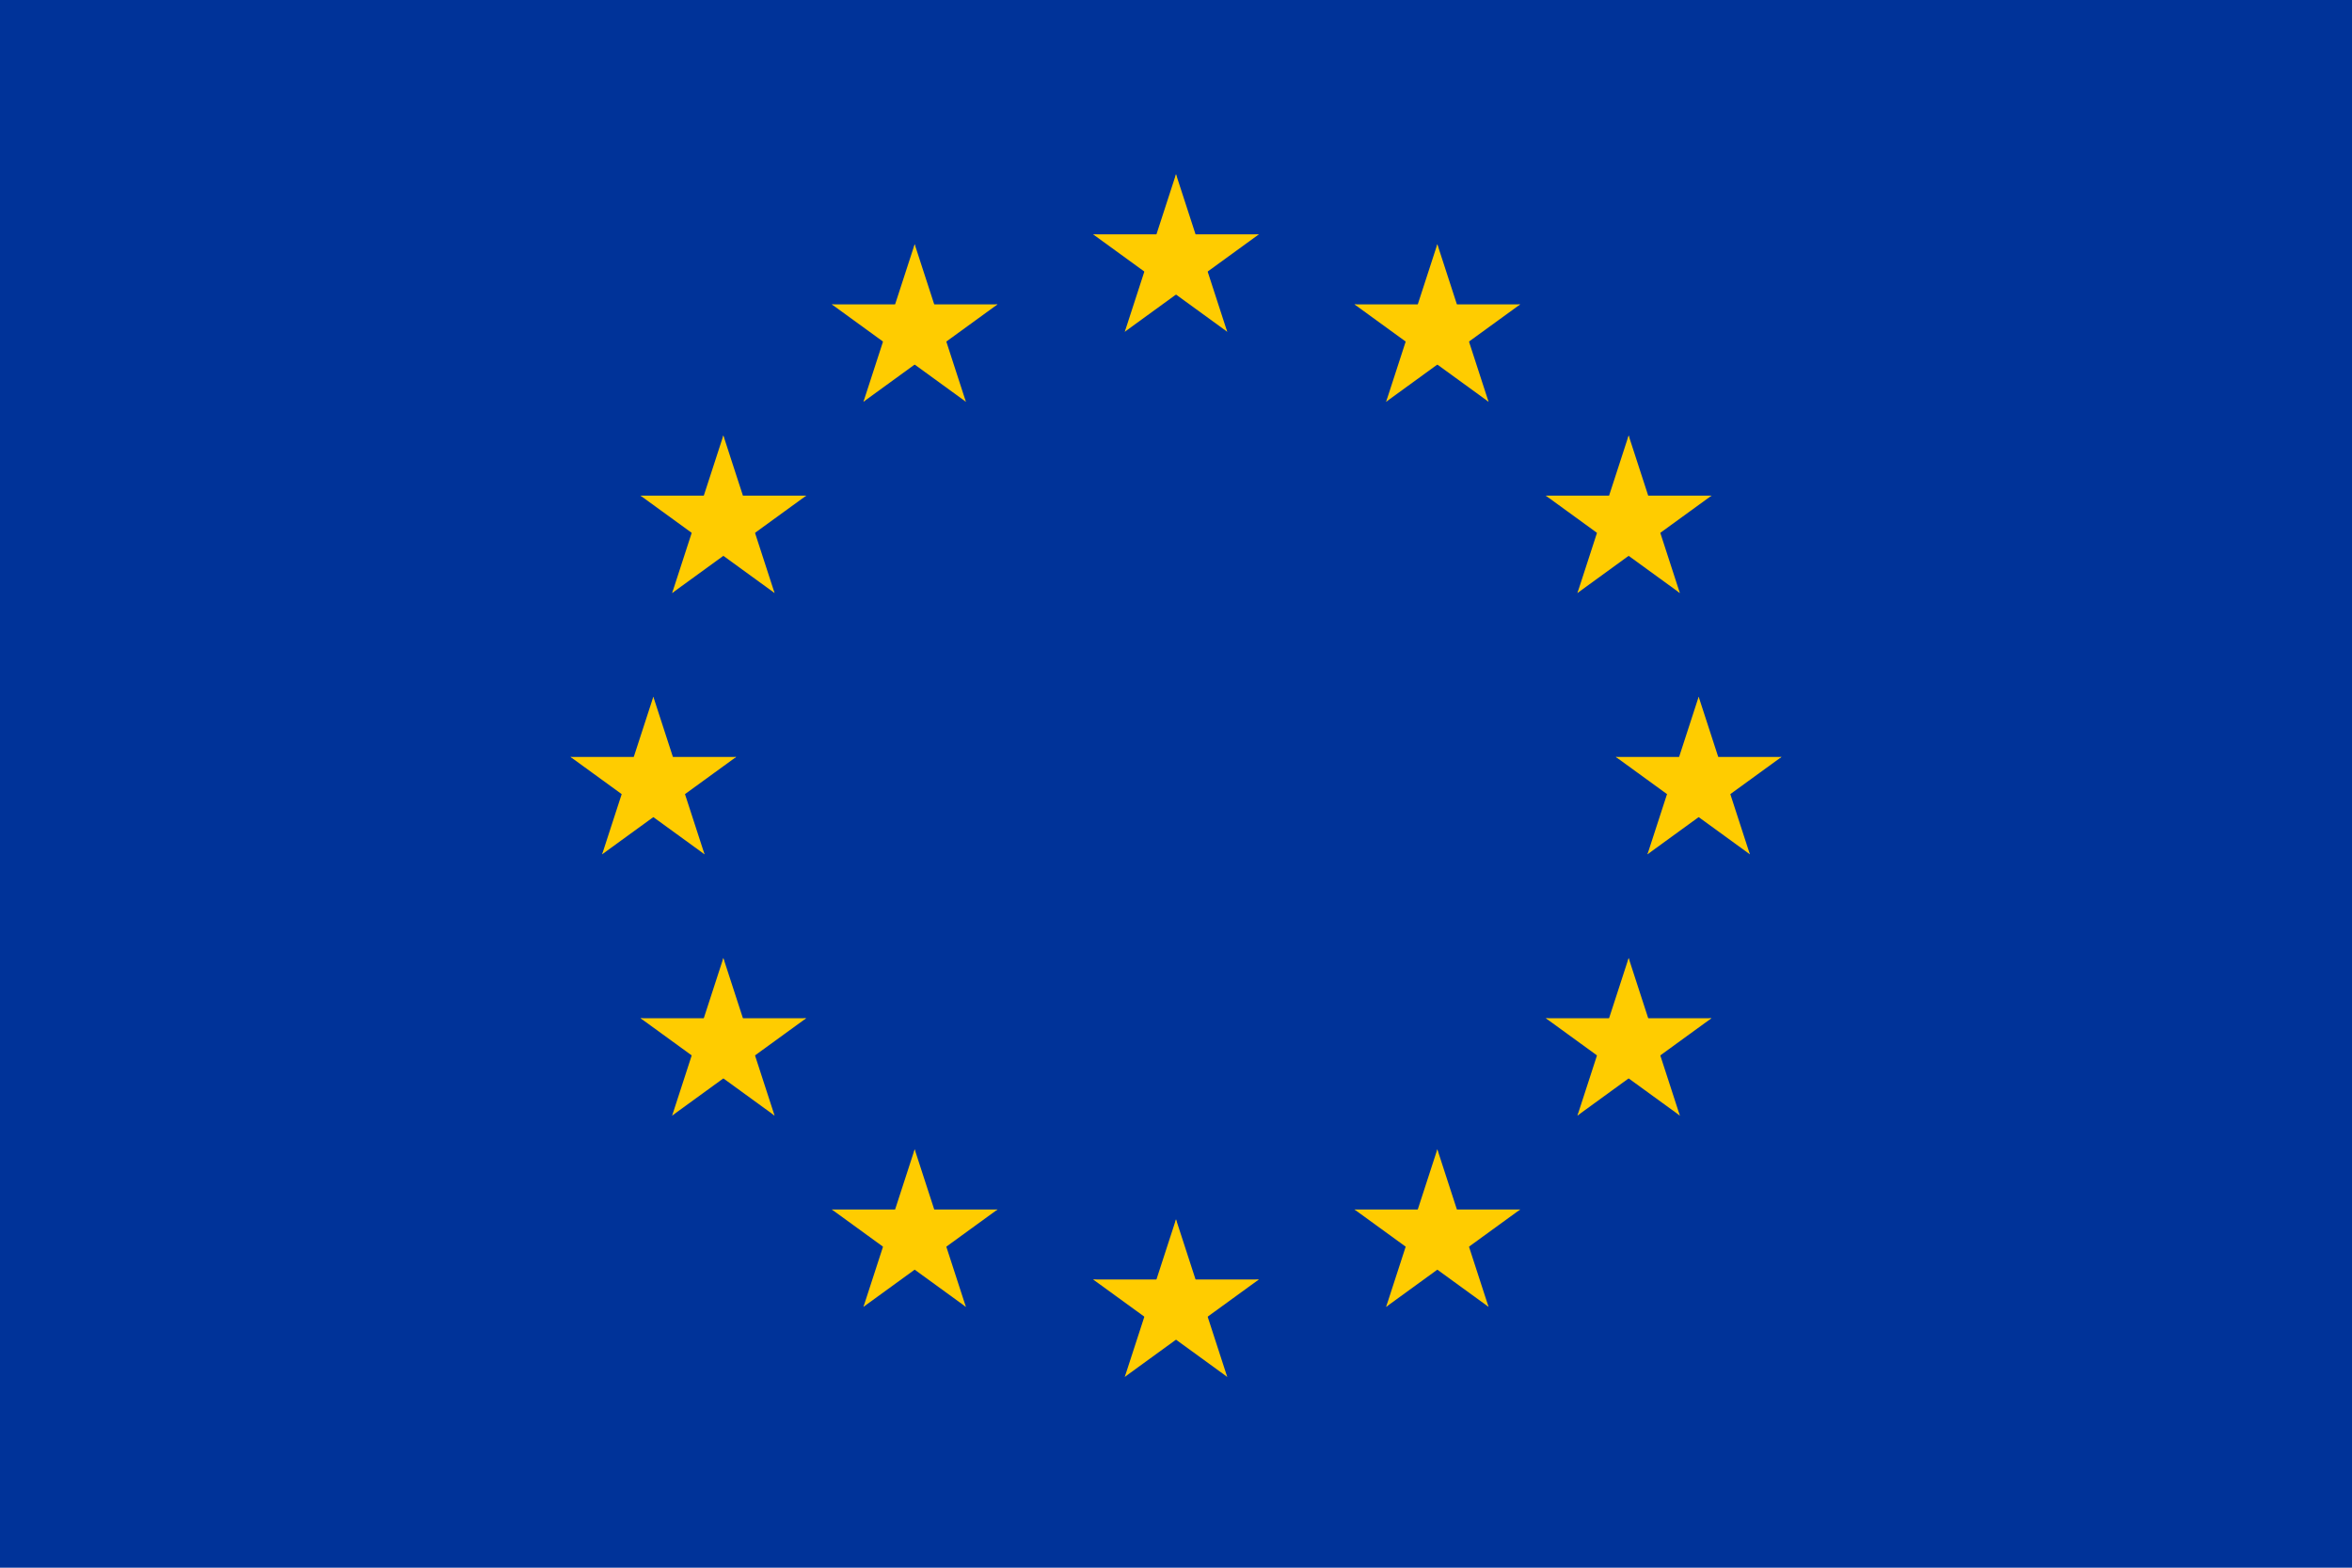
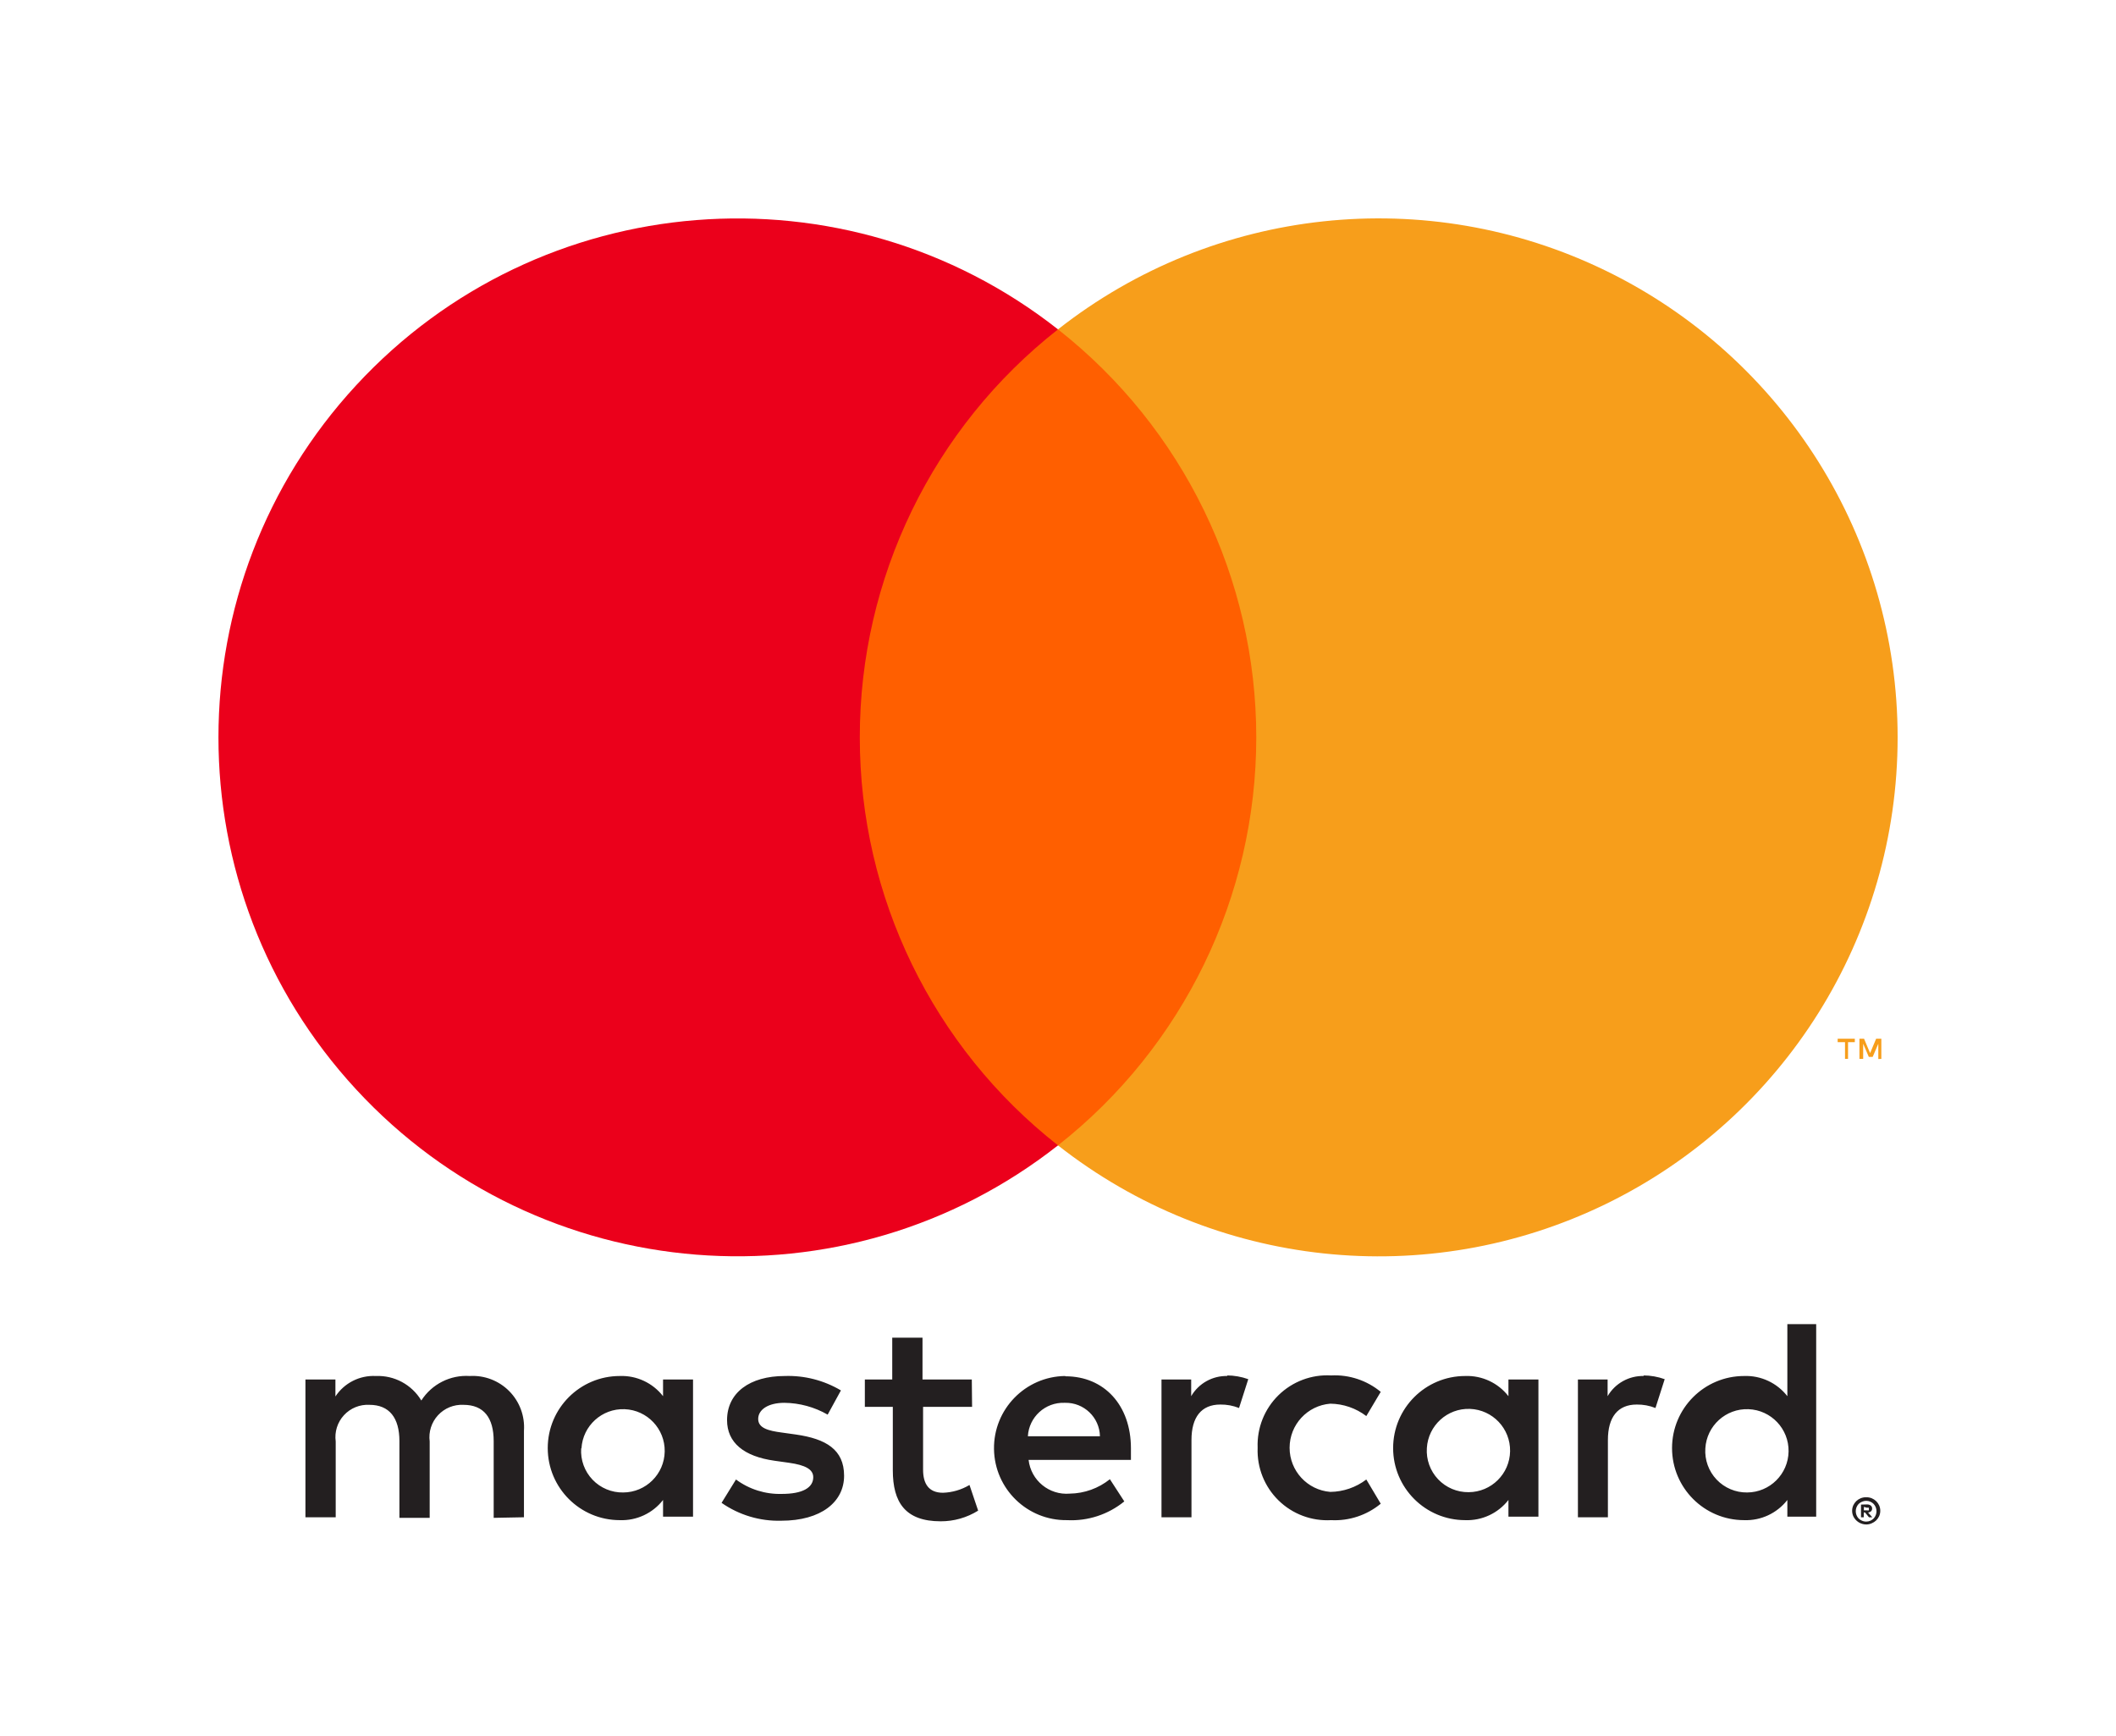
- <svg xmlns="http://www.w3.org/2000/svg" xmlns:xlink="http://www.w3.org/1999/xlink" version="1.1" width="810" height="540">
+ <svg xmlns="http://www.w3.org/2000/svg" viewBox="0 0 146.8 120.41">
  <defs>
-     <g id="s">
-       <g id="c">
-         <path id="t" d="M0,0v1h0.5z" transform="translate(0,-1)rotate(18)" />
-         <use xlink:href="#t" transform="scale(-1,1)" />
+     <style>.cls-1{fill:none;}.cls-2{fill:#231f20;}.cls-3{fill:#ff5f00;}.cls-4{fill:#eb001b;}.cls-5{fill:#f79e1b;}</style>
+   </defs>
+   <g id="Layer_2" data-name="Layer 2">
+     <g id="Layer_1-2" data-name="Layer 1">
+       <rect class="cls-1" width="146.8" height="120.41" />
+       <path class="cls-2" d="M36.35,105.26v-6a3.56,3.56,0,0,0-3.76-3.8,3.7,3.7,0,0,0-3.36,1.7,3.51,3.51,0,0,0-3.16-1.7,3.16,3.16,0,0,0-2.8,1.42V95.7H21.19v9.56h2.1V100a2.24,2.24,0,0,1,2.34-2.54c1.38,0,2.08.9,2.08,2.52v5.32h2.1V100a2.25,2.25,0,0,1,2.34-2.54c1.42,0,2.1.9,2.1,2.52v5.32ZM67.42,95.7H64V92.8h-2.1v2.9H60v1.9h1.94V102c0,2.22.86,3.54,3.32,3.54a4.88,4.88,0,0,0,2.6-.74l-.6-1.78a3.84,3.84,0,0,1-1.84.54c-1,0-1.38-.64-1.38-1.6V97.6h3.4Zm17.74-.24a2.82,2.82,0,0,0-2.52,1.4V95.7H80.58v9.56h2.08V99.9c0-1.58.68-2.46,2-2.46a3.39,3.39,0,0,1,1.3.24l.64-2a4.45,4.45,0,0,0-1.48-.26Zm-26.82,1a7.15,7.15,0,0,0-3.9-1c-2.42,0-4,1.16-4,3.06,0,1.56,1.16,2.52,3.3,2.82l1,.14c1.14.16,1.68.46,1.68,1,0,.74-.76,1.16-2.18,1.16a5.09,5.09,0,0,1-3.18-1l-1,1.62a6.9,6.9,0,0,0,4.14,1.24c2.76,0,4.36-1.3,4.36-3.12s-1.26-2.56-3.34-2.86l-1-.14c-.9-.12-1.62-.3-1.62-.94s.68-1.12,1.82-1.12a6.16,6.16,0,0,1,3,.82Zm55.71-1a2.82,2.82,0,0,0-2.52,1.4V95.7h-2.06v9.56h2.08V99.9c0-1.58.68-2.46,2-2.46a3.39,3.39,0,0,1,1.3.24l.64-2a4.45,4.45,0,0,0-1.48-.26Zm-26.8,5a4.83,4.83,0,0,0,5.1,5,5,5,0,0,0,3.44-1.14l-1-1.68a4.2,4.2,0,0,1-2.5.86,3.07,3.07,0,0,1,0-6.12,4.2,4.2,0,0,1,2.5.86l1-1.68a5,5,0,0,0-3.44-1.14,4.83,4.83,0,0,0-5.1,5Zm19.48,0V95.7h-2.08v1.16a3.63,3.63,0,0,0-3-1.4,5,5,0,0,0,0,10,3.63,3.63,0,0,0,3-1.4v1.16h2.08Zm-7.74,0a2.89,2.89,0,1,1,2.9,3.06,2.87,2.87,0,0,1-2.9-3.06Zm-25.1-5a5,5,0,0,0,.14,10A5.81,5.81,0,0,0,78,104.16l-1-1.54a4.55,4.55,0,0,1-2.78,1,2.65,2.65,0,0,1-2.86-2.34h7.1c0-.26,0-.52,0-.8,0-3-1.86-5-4.54-5Zm0,1.86a2.37,2.37,0,0,1,2.42,2.32h-5a2.46,2.46,0,0,1,2.54-2.32ZM126,100.48V91.86H124v5a3.63,3.63,0,0,0-3-1.4,5,5,0,0,0,0,10,3.63,3.63,0,0,0,3-1.4v1.16H126Zm3.47,3.39a1,1,0,0,1,.38.07,1,1,0,0,1,.31.2,1,1,0,0,1,.21.3.93.93,0,0,1,0,.74,1,1,0,0,1-.21.3,1,1,0,0,1-.31.2.94.94,0,0,1-.38.08,1,1,0,0,1-.9-.58.94.94,0,0,1,0-.74,1,1,0,0,1,.21-.3,1,1,0,0,1,.31-.2A1,1,0,0,1,129.5,103.87Zm0,1.69a.71.71,0,0,0,.29-.06.75.75,0,0,0,.23-.16.74.74,0,0,0,0-1,.74.74,0,0,0-.23-.16.72.72,0,0,0-.29-.06.75.75,0,0,0-.29.06.73.73,0,0,0-.24.16.74.74,0,0,0,0,1,.74.74,0,0,0,.24.16A.74.74,0,0,0,129.5,105.56Zm.06-1.19a.4.4,0,0,1,.26.08.25.25,0,0,1,.09.21.24.24,0,0,1-.07.18.35.35,0,0,1-.21.09l.29.33h-.23l-.27-.33h-.09v.33h-.19v-.88Zm-.22.17v.24h.22a.21.21,0,0,0,.12,0,.1.1,0,0,0,0-.09.1.1,0,0,0,0-.09.21.21,0,0,0-.12,0Zm-11-4.06a2.89,2.89,0,1,1,2.9,3.06,2.87,2.87,0,0,1-2.9-3.06Zm-70.23,0V95.7H46v1.16a3.63,3.63,0,0,0-3-1.4,5,5,0,0,0,0,10,3.63,3.63,0,0,0,3-1.4v1.16h2.08Zm-7.74,0a2.89,2.89,0,1,1,2.9,3.06A2.87,2.87,0,0,1,40.32,100.48Z" />
+       <g id="_Group_" data-name="&lt;Group&gt;">
+         <rect class="cls-3" x="57.65" y="22.85" width="31.5" height="56.61" />
+         <path id="_Path_" data-name="&lt;Path&gt;" class="cls-4" d="M59.65,51.16A35.94,35.94,0,0,1,73.4,22.85a36,36,0,1,0,0,56.61A35.94,35.94,0,0,1,59.65,51.16Z" />
+         <path class="cls-5" d="M131.65,51.16A36,36,0,0,1,73.4,79.46a36,36,0,0,0,0-56.61,36,36,0,0,1,58.25,28.3Z" />
+         <path class="cls-5" d="M128.21,73.46V72.3h.47v-.24h-1.19v.24H128v1.16Zm2.31,0v-1.4h-.36l-.42,1-.42-1H129v1.4h.26V72.41l.39.91h.27l.39-.91v1.06Z" />
      </g>
-       <g id="a">
-         <use xlink:href="#c" transform="rotate(72)" />
-         <use xlink:href="#c" transform="rotate(144)" />
-       </g>
-       <use xlink:href="#a" transform="scale(-1,1)" />
    </g>
-   </defs>
-   <rect fill="#039" width="810" height="540" />
-   <g fill="#fc0" transform="scale(30)translate(13.5,9)">
-     <use xlink:href="#s" y="-6" />
-     <use xlink:href="#s" y="6" />
-     <g id="l">
-       <use xlink:href="#s" x="-6" />
-       <use xlink:href="#s" transform="rotate(150)translate(0,6)rotate(66)" />
-       <use xlink:href="#s" transform="rotate(120)translate(0,6)rotate(24)" />
-       <use xlink:href="#s" transform="rotate(60)translate(0,6)rotate(12)" />
-       <use xlink:href="#s" transform="rotate(30)translate(0,6)rotate(42)" />
-     </g>
-     <use xlink:href="#l" transform="scale(-1,1)" />
  </g>
</svg>
